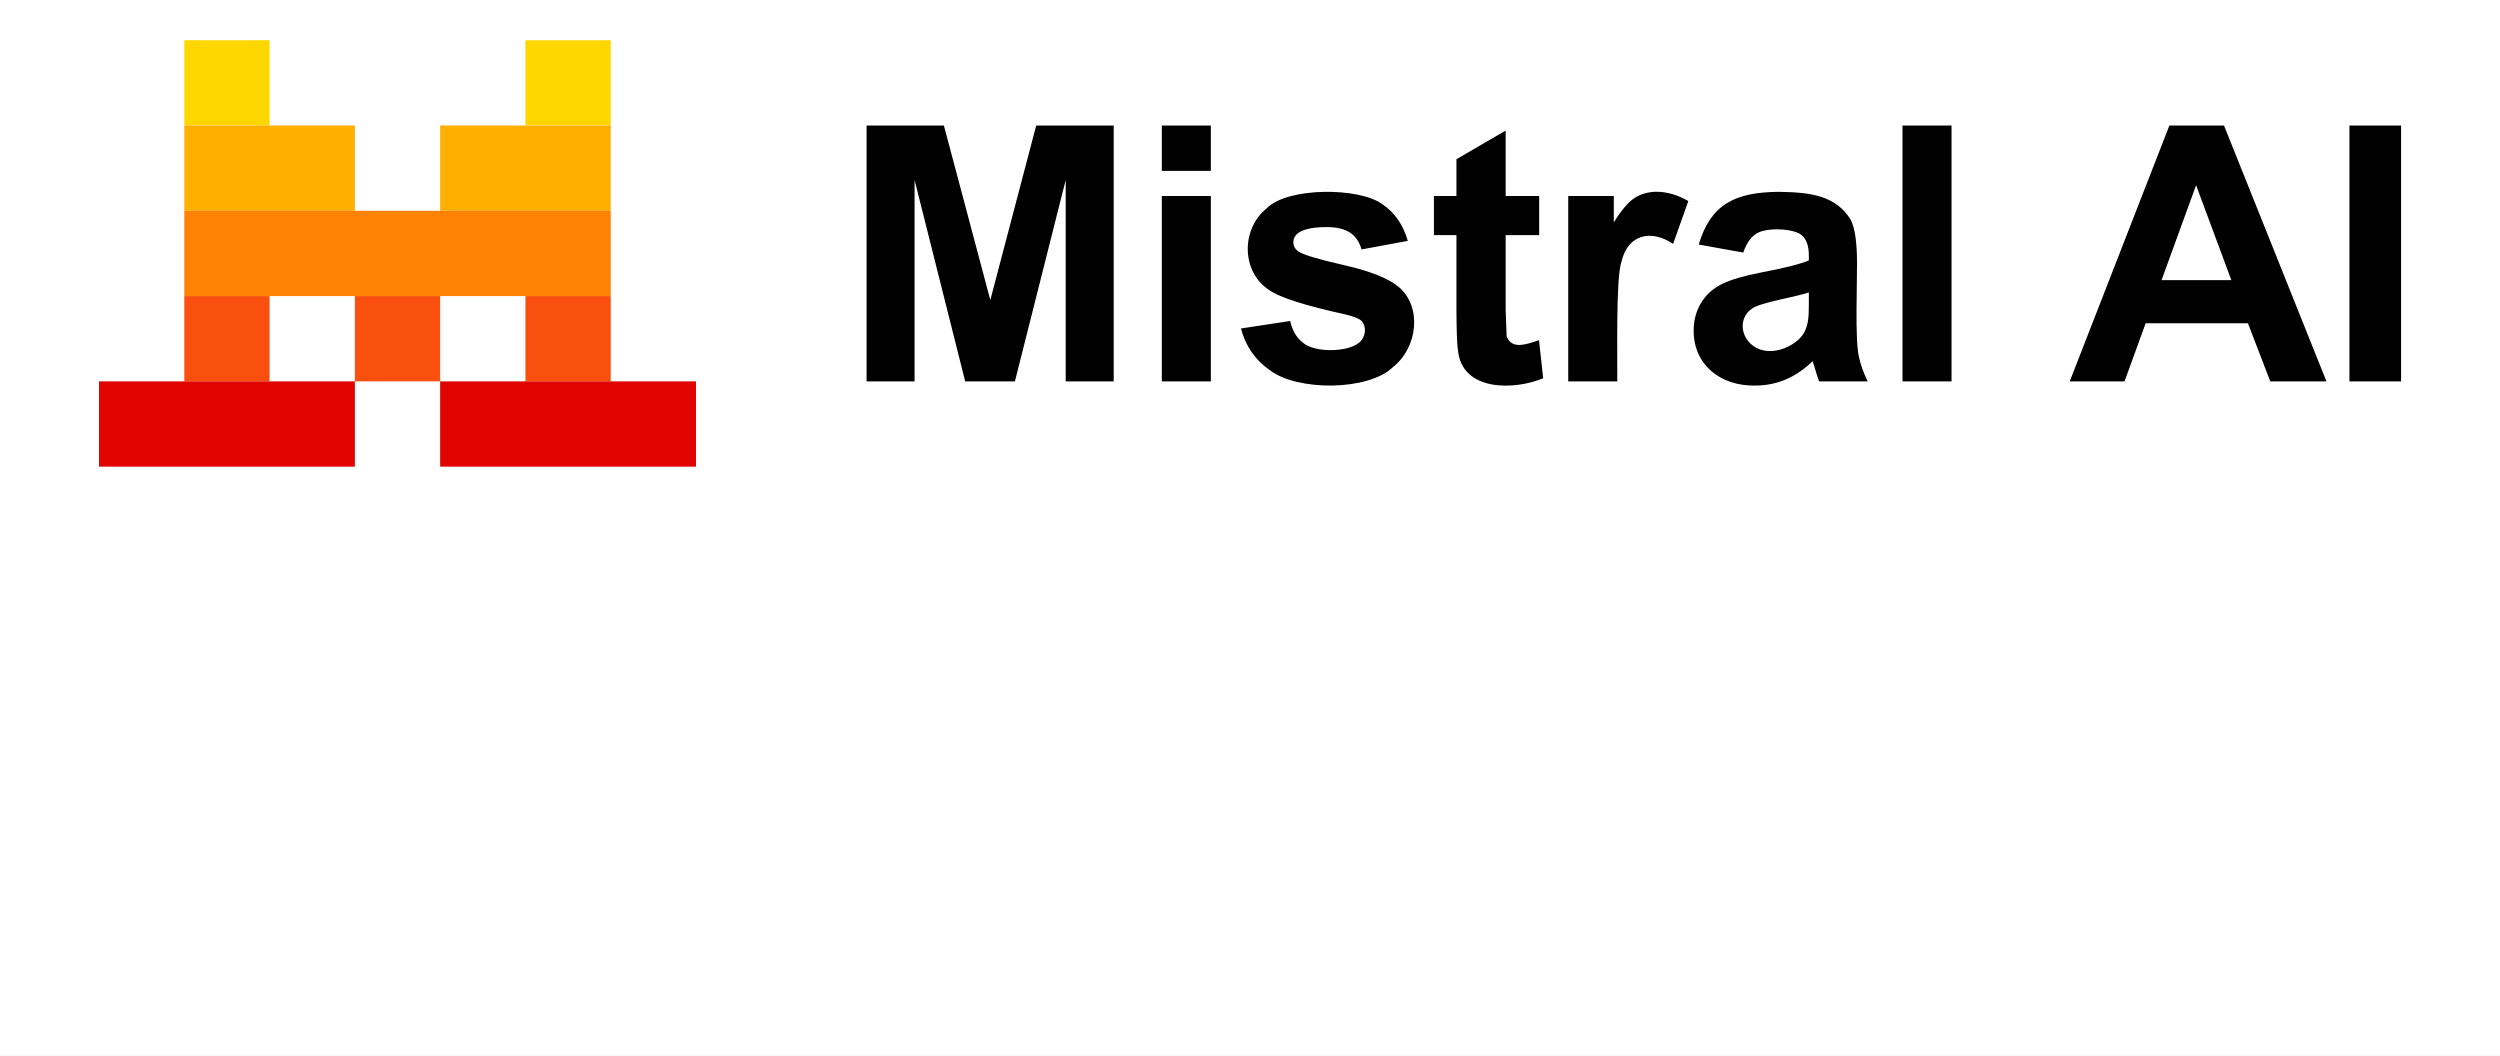
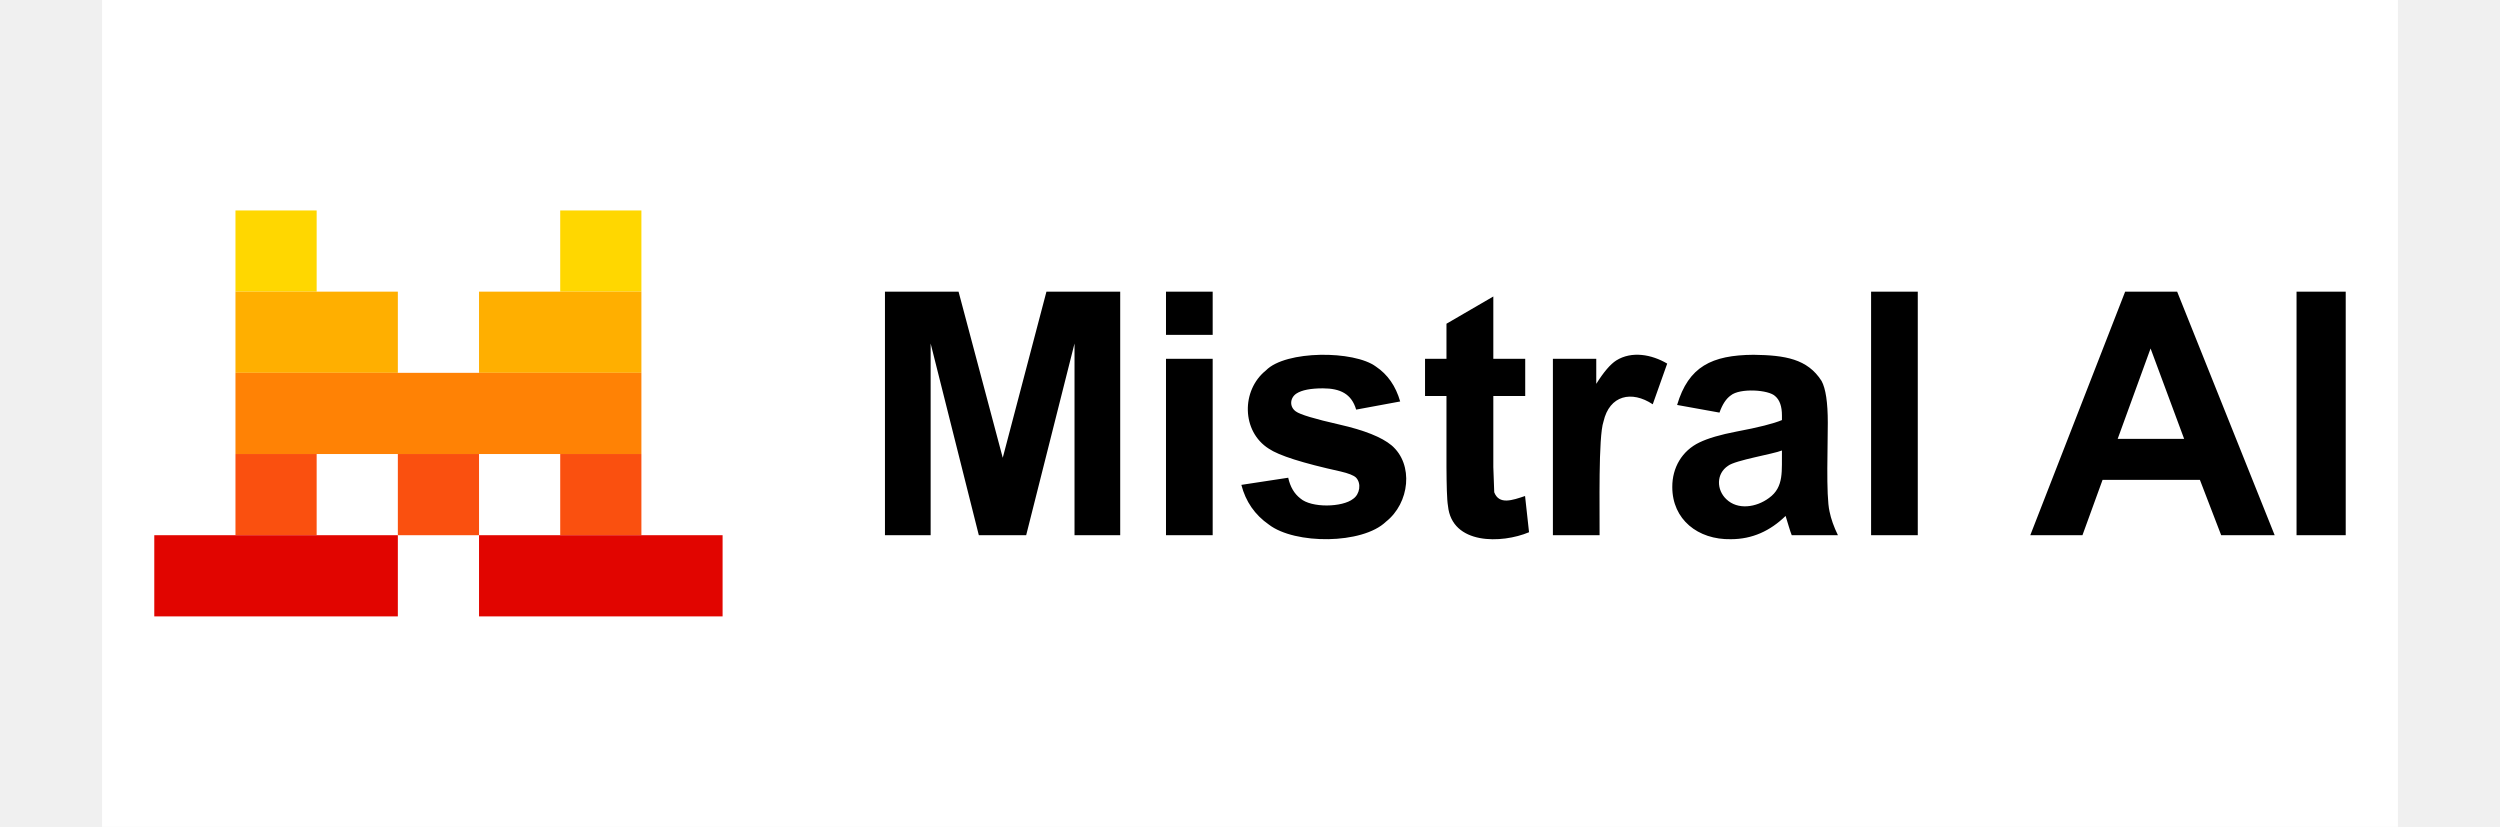
- <svg xmlns="http://www.w3.org/2000/svg" style="background-color: #ffffff;" viewBox="-27.5 36.2 707.7 298.8">
-   <rect x="-27.5" y="36.2" width="707.7" height="298.8" fill="#ffffff" />
+ <svg xmlns="http://www.w3.org/2000/svg" width="652.728" height="215.885" viewBox="-15 -15 682.728 245.885">
+   <rect x="-15" y="-15" width="682.728" height="245.885" fill="#ffffff" />
  <g transform="matrix(.796709 0 0 .796709 61.56299 176.0513)">
    <path d="M-46.307-161.245h30.303v30.303h-30.303zm121.212 0h30.303v30.303H74.905z" fill="gold" />
    <path d="M-46.307-130.942h60.606v30.303h-60.606zm90.909 0h60.606v30.303H44.602z" fill="#ffaf00" />
    <path fill="#ff8205" d="M-46.307-100.639h151.515v30.303H-46.307z" />
    <path d="M-46.307-70.336h30.303v30.303h-30.303zm60.606 0h30.303v30.303H14.299zm60.606 0h30.303v30.303H74.905z" fill="#fa500f" />
    <path d="M-76.61-40.033h90.909V-9.73H-76.61zm121.212 0h90.909V-9.73H44.602z" fill="#e10500" />
    <path d="M196.115-40.032v-90.908h27.471l16.495 62.01 16.309-62.01h27.533v90.908H266.87v-71.561l-18.045 71.561h-17.673l-17.983-71.561v71.561zm104.898-74.785v-16.123h17.425v16.123zm0 74.785v-65.855h17.425v65.855zm28.129-18.789l17.487-2.667c.744 3.391 2.252 5.964 4.526 7.721 4.138 3.633 15.743 3.346 19.72.155 2.467-1.697 3.161-5.744 1.054-7.938-.868-.826-2.812-1.591-5.829-2.295-14.056-3.101-22.965-5.932-26.726-8.495-10.142-6.41-10.337-21.758-1.054-29.207 7.38-7.557 32.93-7.48 41.051-1.426 4.382 2.935 7.399 7.276 9.054 13.022l-16.433 3.038c-1.73-5.891-5.942-7.922-12.402-7.937-4.589 0-7.875.641-9.859 1.922-2.475 1.606-2.728 4.95-.248 6.697 1.57 1.158 6.996 2.791 16.277 4.899s15.761 4.692 19.44 7.751c8.359 7.117 6.777 21.549-2.109 28.525-8.755 8.446-33.934 8.546-43.686 1.054-5.23-3.637-8.65-8.578-10.263-14.82h0zm133.71 18.789h-17.426v-65.855h16.186v9.364c2.769-4.423 5.26-7.338 7.472-8.744 5.761-3.598 13.184-2.252 19.007 1.178l-5.396 15.192c-7.873-5.237-16.142-3.404-18.386 6.45-1.965 5.68-1.379 32.603-1.457 42.415zM507.6-85.796l-15.812-2.853c4.252-14.32 12.917-18.614 28.524-18.727 11.787.156 20.15 1.523 25.394 9.766 1.551 2.832 2.326 8.031 2.326 15.596.054 7.266-.747 27.225.65 33.145.559 2.75 1.602 5.695 3.132 8.837h-17.239c-.519-1.146-1.725-5.403-2.294-7.193-5.777 5.609-12.456 8.677-20.401 8.682-12.356.246-21.898-7.375-21.891-19.472-.046-7.228 3.646-13.55 10.14-16.649 3.203-1.551 7.822-2.904 13.859-4.062 8.144-1.529 13.786-2.956 16.929-4.279v-1.736c0-3.349-.827-5.736-2.48-7.162-2.387-2.445-13.197-3.124-16.619-.31-1.736 1.22-3.143 3.359-4.217 6.418h-.001zm23.316 14.138c-3.173 1.323-17.356 3.61-20.092 5.705-4.515 2.968-4.351 8.993-.682 12.465 4.268 4.145 11.21 3.079 15.936-.435 5.765-4.13 4.689-10.312 4.837-17.735zm33.276 31.626v-90.908h17.426v90.908zm150.639 0h-19.968l-7.937-20.649h-36.339l-7.503 20.649h-19.472l35.408-90.908h19.409l36.4 90.908zm-33.796-35.966l-12.526-33.734-12.277 33.734h24.804zm41.958 35.966v-90.908h18.355v90.908zm-287.899-65.855v13.891h-11.905v26.54l.341 9.395c1.819 4.772 6.759 2.989 11.503 1.396l1.488 13.519c-10.133 4.285-28.813 4.791-30.262-9.859-.401-2.255-.517-7.938-.558-14.449v-26.54h-8v-13.891h8v-13.084l17.487-10.169v23.254h11.905z" />
  </g>
</svg>
